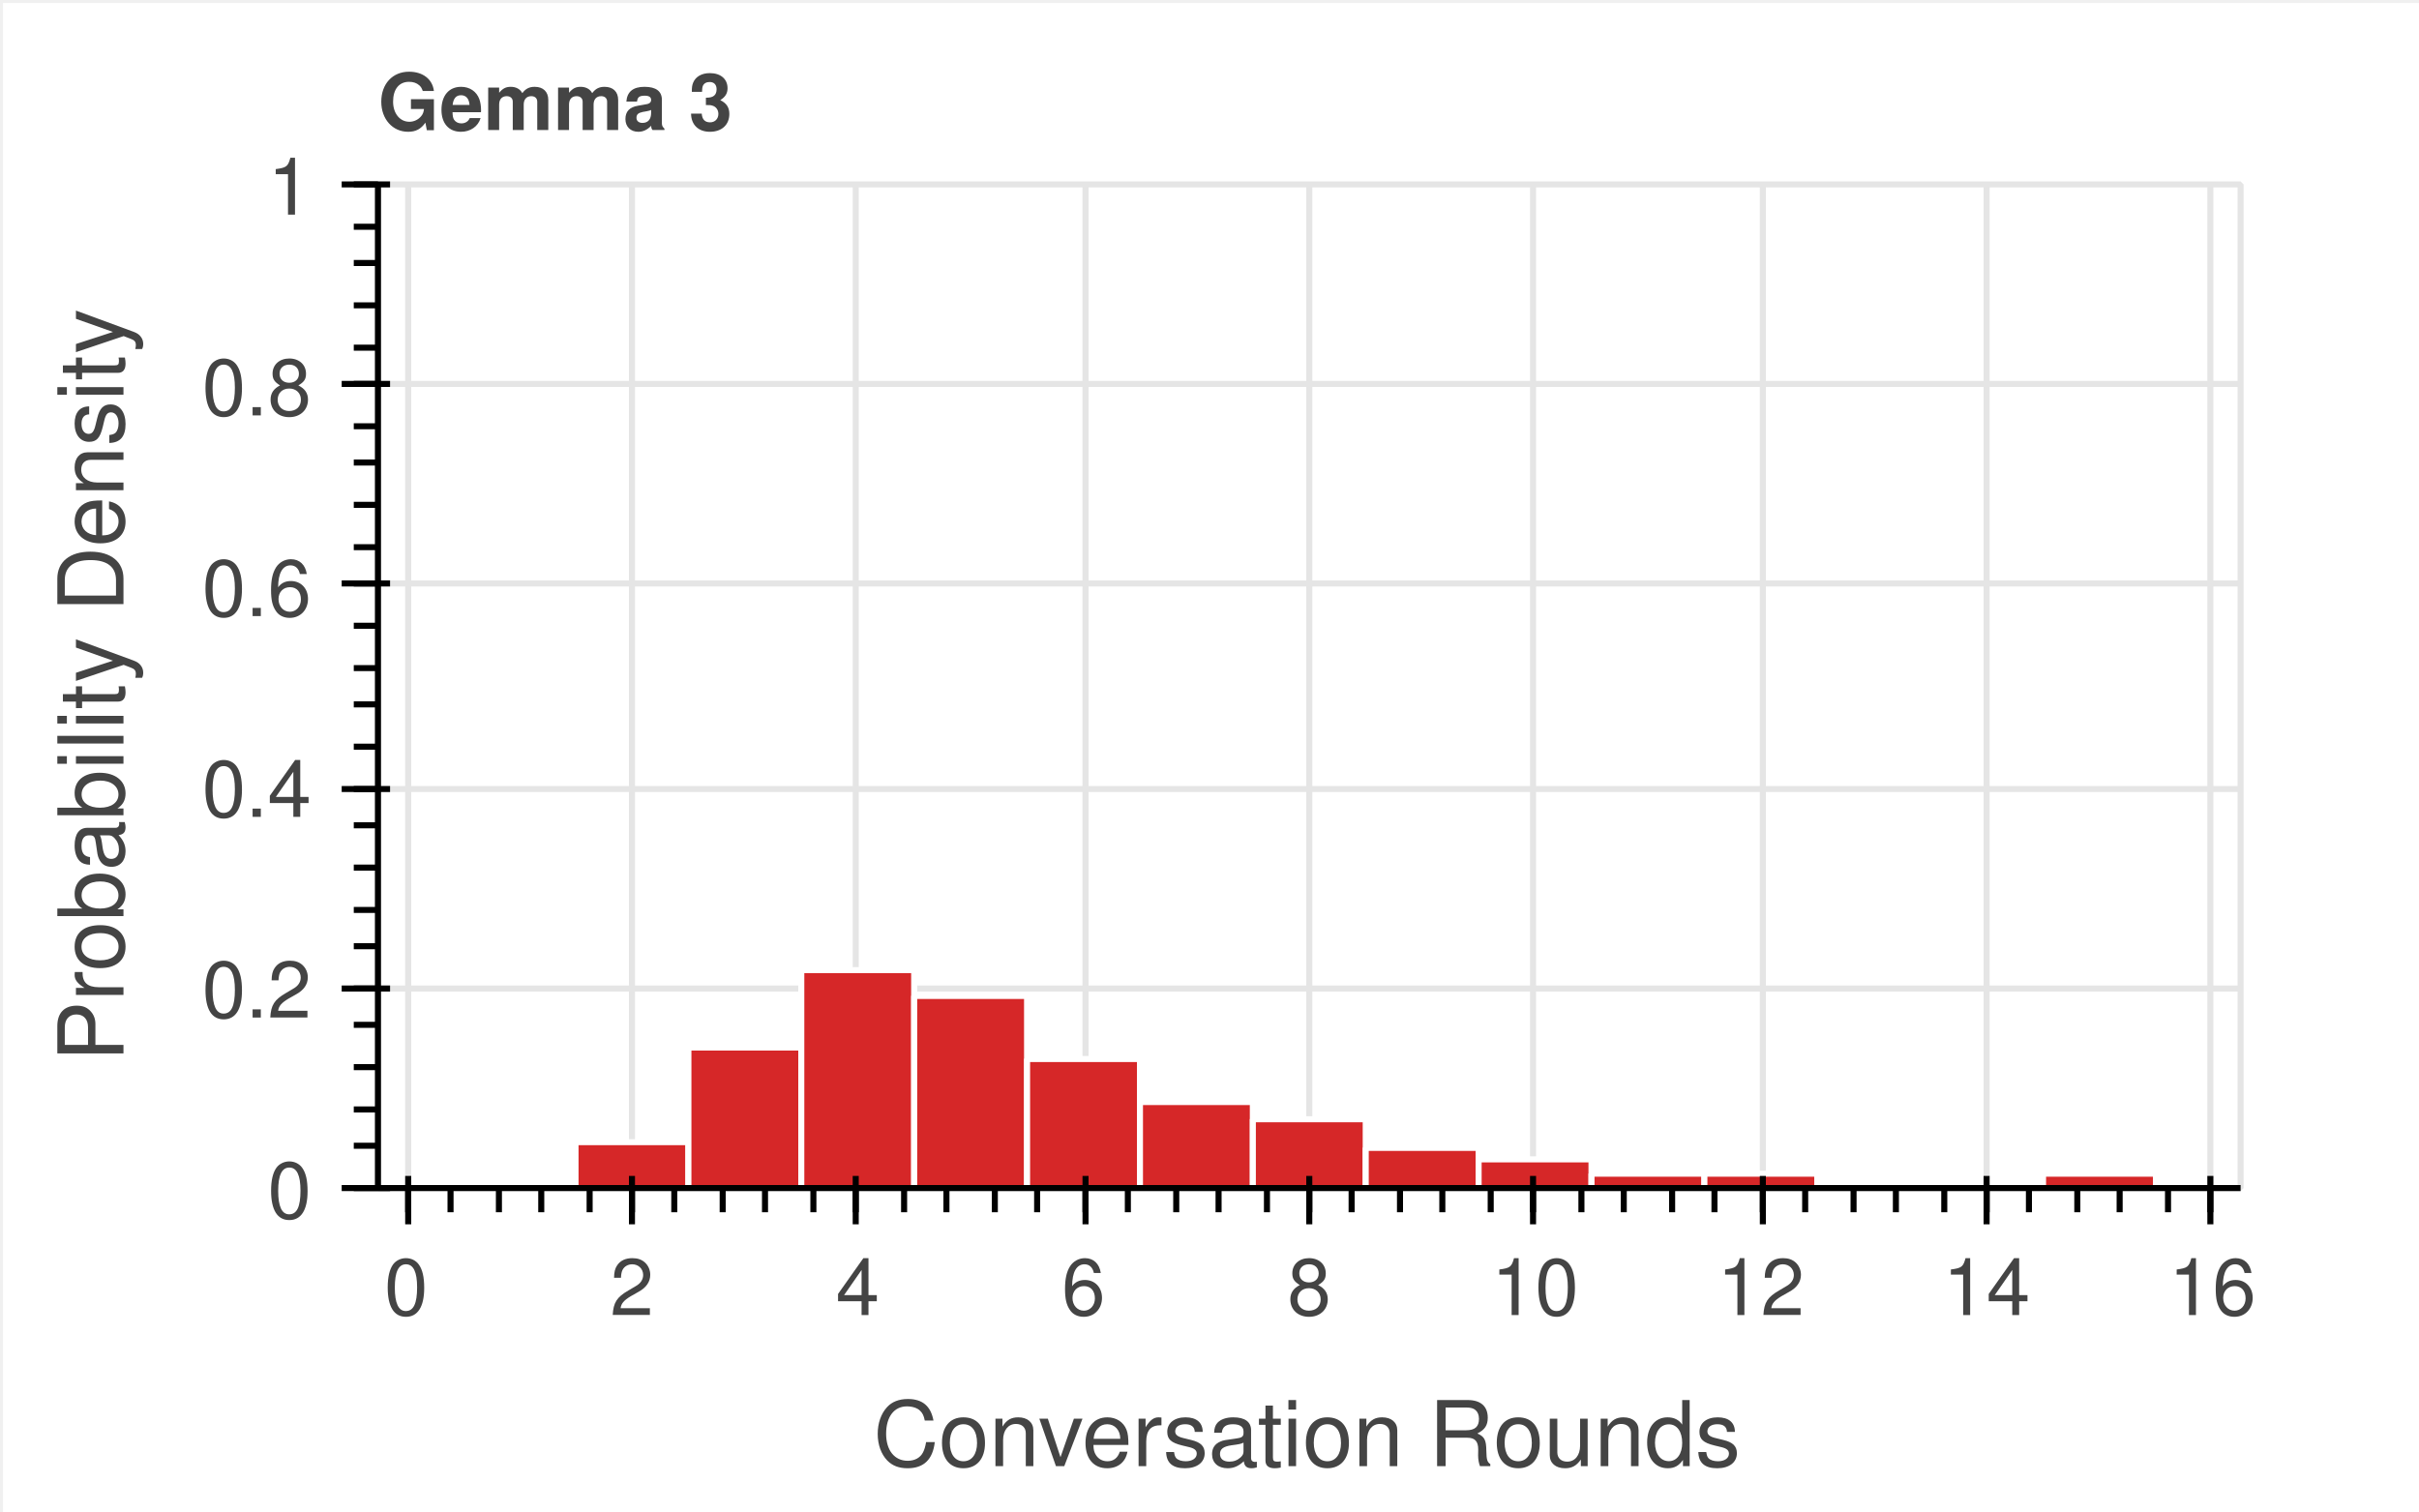
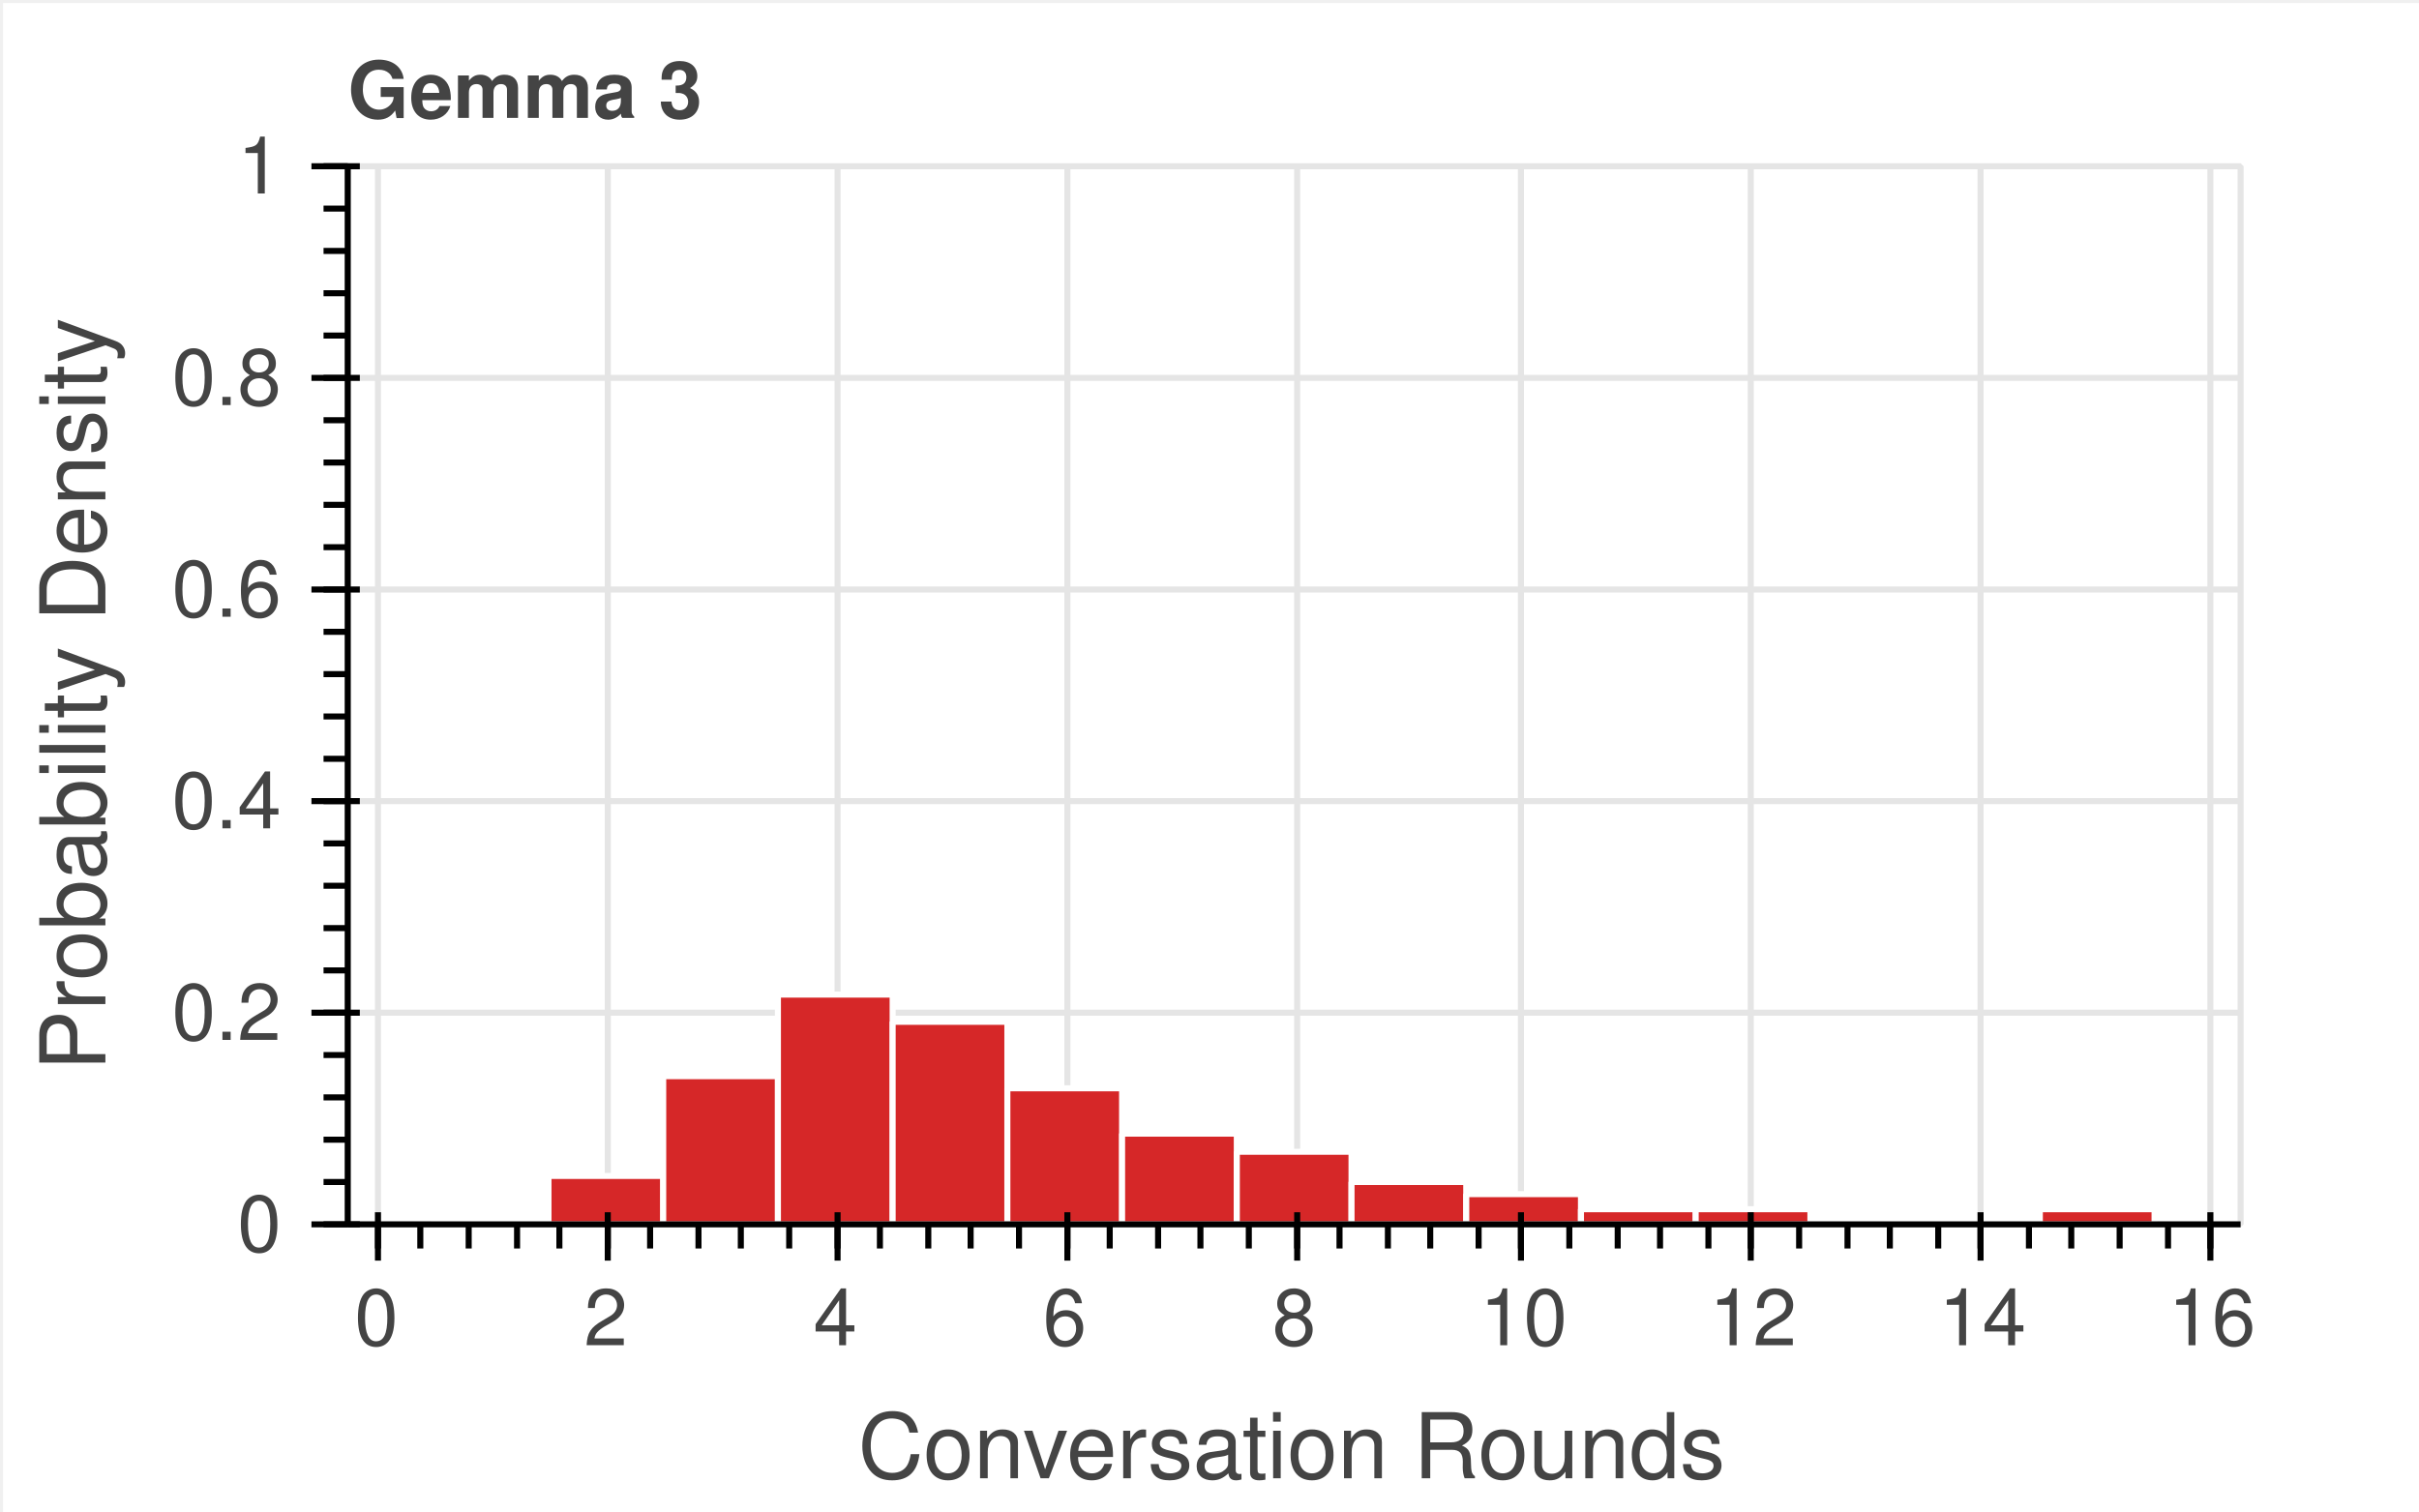
<svg xmlns="http://www.w3.org/2000/svg" version="1.1" width="400" height="250">
  <defs>
-     <clipPath id="yTddmufJFLgz">
-       <path fill="none" stroke="none" d="M 0.5 0.5 L 400.5 0.5 L 400.5 250.5 L 0.5 250.5 L 0.5 0.5 Z M 62.5 30.5 L 370.5 30.5 L 370.5 196.5 L 62.5 196.5 L 62.5 30.5 Z" clip-rule="evenodd" />
+     <clipPath id="QRcBhZyRKegD">
+       <path fill="none" stroke="none" d="M 0.5 0.5 L 400.5 0.5 L 400.5 250.5 L 0.5 250.5 L 0.5 0.5 Z M 57.5 27.5 L 370.5 27.5 L 370.5 202.5 L 57.5 202.5 L 57.5 27.5 Z" clip-rule="evenodd" />
    </clipPath>
-     <clipPath id="eOAiObIDEtgr">
-       <path fill="none" stroke="none" d="M 62.5 30.5 L 370.5 30.5 L 370.5 196.5 L 62.5 196.5 L 62.5 30.5 Z" />
+     <clipPath id="uQngQgyVazPy">
+       <path fill="none" stroke="none" d="M 57.5 27.5 L 370.5 27.5 L 370.5 202.5 L 57.5 202.5 L 57.5 27.5 Z" />
    </clipPath>
-     <clipPath id="icABDSDwZVEA">
-       <path fill="none" stroke="none" d="M 62.5 30.5 L 370.5 30.5 L 370.5 196.5 L 62.5 196.5 L 62.5 30.5 Z" />
+     <clipPath id="bNDeBPpTSzvT">
+       <path fill="none" stroke="none" d="M 57.5 27.5 L 370.5 27.5 L 370.5 202.5 L 57.5 202.5 L 57.5 27.5 Z" />
    </clipPath>
-     <clipPath id="DNkUIizlMMba">
-       <path fill="none" stroke="none" d="M 62.5 30.5 L 370.5 30.5 L 370.5 196.5 L 62.5 196.5 L 62.5 30.5 Z" />
+     <clipPath id="KnnCvOhTHoFV">
+       <path fill="none" stroke="none" d="M 57.5 27.5 L 370.5 27.5 L 370.5 202.5 L 57.5 202.5 L 57.5 27.5 Z" />
    </clipPath>
-     <clipPath id="ClQnoAJgMDFX">
-       <path fill="none" stroke="none" d="M 62.5 30.5 L 370.5 30.5 L 370.5 196.5 L 62.5 196.5 L 62.5 30.5 Z" />
+     <clipPath id="ZgovOIKuZHFm">
+       <path fill="none" stroke="none" d="M 57.5 27.5 L 370.5 27.5 L 370.5 202.5 L 57.5 202.5 L 57.5 27.5 Z" />
    </clipPath>
  </defs>
-   <path fill="#ffffff" stroke="none" paint-order="stroke" d="M 0.5 0.5 L 400.5 0.5 L 400.5 250.5 L 0.5 250.5 L 0.5 0.5 Z" clip-path="url(#yTddmufJFLgz)" />
-   <path fill="#ffffff" stroke="none" paint-order="stroke" d="M 62.5 30.5 L 370.5 30.5 L 370.5 196.5 L 62.5 196.5 L 62.5 30.5 Z" />
-   <path fill="none" stroke="#e5e5e5" paint-order="fill" d="M 62.5 30.5 L 370.5 30.5 L 370.5 196.5 L 62.5 196.5 L 62.5 30.5 Z" stroke-linejoin="bevel" stroke-miterlimit="10" />
-   <path fill="none" stroke="#e5e5e5" paint-order="fill" d="M 67.5 196.5 L 67.5 30.5 M 104.5 196.5 L 104.5 30.5 M 141.5 196.5 L 141.5 30.5 M 179.5 196.5 L 179.5 30.5 M 216.5 196.5 L 216.5 30.5 M 253.5 196.5 L 253.5 30.5 M 291.5 196.5 L 291.5 30.5 M 328.5 196.5 L 328.5 30.5 M 365.5 196.5 L 365.5 30.5" stroke-linejoin="bevel" stroke-miterlimit="10" clip-path="url(#eOAiObIDEtgr)" />
-   <path fill="none" stroke="#e5e5e5" paint-order="fill" d="M 62.5 163.5 L 370.5 163.5 M 62.5 130.5 L 370.5 130.5 M 62.5 96.5 L 370.5 96.5 M 62.5 63.5 L 370.5 63.5" stroke-linejoin="bevel" stroke-miterlimit="10" clip-path="url(#icABDSDwZVEA)" />
-   <path fill="rgb(214,39,40)" stroke="rgb(255,255,255)" paint-order="fill" d="M 76.5 196.026 L 95.167 196.026 L 95.167 196.5 L 76.5 196.5 L 76.5 196.026 Z" fill-opacity="1" clip-path="url(#DNkUIizlMMba)" stroke-opacity="1" stroke-linejoin="bevel" stroke-miterlimit="10" />
-   <path fill="rgb(214,39,40)" stroke="rgb(255,255,255)" paint-order="fill" d="M 95.167 188.911 L 113.833 188.911 L 113.833 196.5 L 95.167 196.5 L 95.167 188.911 Z" fill-opacity="1" clip-path="url(#DNkUIizlMMba)" stroke-opacity="1" stroke-linejoin="bevel" stroke-miterlimit="10" />
-   <path fill="rgb(214,39,40)" stroke="rgb(255,255,255)" paint-order="fill" d="M 113.833 173.26 L 132.5 173.26 L 132.5 196.5 L 113.833 196.5 L 113.833 173.26 Z" fill-opacity="1" clip-path="url(#DNkUIizlMMba)" stroke-opacity="1" stroke-linejoin="bevel" stroke-miterlimit="10" />
-   <path fill="rgb(214,39,40)" stroke="rgb(255,255,255)" paint-order="fill" d="M 132.5 160.454 L 151.167 160.454 L 151.167 196.5 L 132.5 196.5 L 132.5 160.454 Z" fill-opacity="1" clip-path="url(#DNkUIizlMMba)" stroke-opacity="1" stroke-linejoin="bevel" stroke-miterlimit="10" />
-   <path fill="rgb(214,39,40)" stroke="rgb(255,255,255)" paint-order="fill" d="M 151.167 164.723 L 169.833 164.723 L 169.833 196.5 L 151.167 196.5 L 151.167 164.723 Z" fill-opacity="1" clip-path="url(#DNkUIizlMMba)" stroke-opacity="1" stroke-linejoin="bevel" stroke-miterlimit="10" />
-   <path fill="rgb(214,39,40)" stroke="rgb(255,255,255)" paint-order="fill" d="M 169.833 175.157 L 188.5 175.157 L 188.5 196.5 L 169.833 196.5 L 169.833 175.157 Z" fill-opacity="1" clip-path="url(#DNkUIizlMMba)" stroke-opacity="1" stroke-linejoin="bevel" stroke-miterlimit="10" />
-   <path fill="rgb(214,39,40)" stroke="rgb(255,255,255)" paint-order="fill" d="M 188.5 182.271 L 207.167 182.271 L 207.167 196.5 L 188.5 196.5 L 188.5 182.271 Z" fill-opacity="1" clip-path="url(#DNkUIizlMMba)" stroke-opacity="1" stroke-linejoin="bevel" stroke-miterlimit="10" />
-   <path fill="rgb(214,39,40)" stroke="rgb(255,255,255)" paint-order="fill" d="M 207.167 185.117 L 225.833 185.117 L 225.833 196.5 L 207.167 196.5 L 207.167 185.117 Z" fill-opacity="1" clip-path="url(#DNkUIizlMMba)" stroke-opacity="1" stroke-linejoin="bevel" stroke-miterlimit="10" />
-   <path fill="rgb(214,39,40)" stroke="rgb(255,255,255)" paint-order="fill" d="M 225.833 189.86 L 244.5 189.86 L 244.5 196.5 L 225.833 196.5 L 225.833 189.86 Z" fill-opacity="1" clip-path="url(#DNkUIizlMMba)" stroke-opacity="1" stroke-linejoin="bevel" stroke-miterlimit="10" />
-   <path fill="rgb(214,39,40)" stroke="rgb(255,255,255)" paint-order="fill" d="M 244.5 191.757 L 263.167 191.757 L 263.167 196.5 L 244.5 196.5 L 244.5 191.757 Z" fill-opacity="1" clip-path="url(#DNkUIizlMMba)" stroke-opacity="1" stroke-linejoin="bevel" stroke-miterlimit="10" />
-   <path fill="rgb(214,39,40)" stroke="rgb(255,255,255)" paint-order="fill" d="M 263.167 194.129 L 281.833 194.129 L 281.833 196.5 L 263.167 196.5 L 263.167 194.129 Z" fill-opacity="1" clip-path="url(#DNkUIizlMMba)" stroke-opacity="1" stroke-linejoin="bevel" stroke-miterlimit="10" />
-   <path fill="rgb(214,39,40)" stroke="rgb(255,255,255)" paint-order="fill" d="M 281.833 194.129 L 300.5 194.129 L 300.5 196.5 L 281.833 196.5 L 281.833 194.129 Z" fill-opacity="1" clip-path="url(#DNkUIizlMMba)" stroke-opacity="1" stroke-linejoin="bevel" stroke-miterlimit="10" />
-   <path fill="rgb(214,39,40)" stroke="rgb(255,255,255)" paint-order="fill" d="M 300.5 196.026 L 319.167 196.026 L 319.167 196.5 L 300.5 196.5 L 300.5 196.026 Z" fill-opacity="1" clip-path="url(#DNkUIizlMMba)" stroke-opacity="1" stroke-linejoin="bevel" stroke-miterlimit="10" />
-   <path fill="rgb(214,39,40)" stroke="rgb(255,255,255)" paint-order="fill" d="M 319.167 195.551 L 337.833 195.551 L 337.833 196.5 L 319.167 196.5 L 319.167 195.551 Z" fill-opacity="1" clip-path="url(#DNkUIizlMMba)" stroke-opacity="1" stroke-linejoin="bevel" stroke-miterlimit="10" />
-   <path fill="rgb(214,39,40)" stroke="rgb(255,255,255)" paint-order="fill" d="M 337.833 194.129 L 356.5 194.129 L 356.5 196.5 L 337.833 196.5 L 337.833 194.129 Z" fill-opacity="1" clip-path="url(#DNkUIizlMMba)" stroke-opacity="1" stroke-linejoin="bevel" stroke-miterlimit="10" />
-   <path fill="none" stroke="black" paint-order="fill" d="M 62.5 196.5 L 370.5 196.5" stroke-linejoin="bevel" stroke-miterlimit="10" />
-   <path fill="none" stroke="black" paint-order="fill" d="M 67.5 202.5 L 67.5 194.5 M 104.5 202.5 L 104.5 194.5 M 141.5 202.5 L 141.5 194.5 M 179.5 202.5 L 179.5 194.5 M 216.5 202.5 L 216.5 194.5 M 253.5 202.5 L 253.5 194.5 M 291.5 202.5 L 291.5 194.5 M 328.5 202.5 L 328.5 194.5 M 365.5 202.5 L 365.5 194.5" stroke-linejoin="bevel" stroke-miterlimit="10" />
-   <path fill="none" stroke="black" paint-order="fill" d="M 67.5 200.5 L 67.5 196.5 M 74.5 200.5 L 74.5 196.5 M 82.5 200.5 L 82.5 196.5 M 89.5 200.5 L 89.5 196.5 M 97.5 200.5 L 97.5 196.5 M 104.5 200.5 L 104.5 196.5 M 111.5 200.5 L 111.5 196.5 M 119.5 200.5 L 119.5 196.5 M 126.5 200.5 L 126.5 196.5 M 134.5 200.5 L 134.5 196.5 M 141.5 200.5 L 141.5 196.5 M 149.5 200.5 L 149.5 196.5 M 156.5 200.5 L 156.5 196.5 M 164.5 200.5 L 164.5 196.5 M 171.5 200.5 L 171.5 196.5 M 179.5 200.5 L 179.5 196.5 M 186.5 200.5 L 186.5 196.5 M 194.5 200.5 L 194.5 196.5 M 201.5 200.5 L 201.5 196.5 M 209.5 200.5 L 209.5 196.5 M 216.5 200.5 L 216.5 196.5 M 223.5 200.5 L 223.5 196.5 M 231.5 200.5 L 231.5 196.5 M 238.5 200.5 L 238.5 196.5 M 246.5 200.5 L 246.5 196.5 M 253.5 200.5 L 253.5 196.5 M 261.5 200.5 L 261.5 196.5 M 268.5 200.5 L 268.5 196.5 M 276.5 200.5 L 276.5 196.5 M 283.5 200.5 L 283.5 196.5 M 291.5 200.5 L 291.5 196.5 M 298.5 200.5 L 298.5 196.5 M 306.5 200.5 L 306.5 196.5 M 313.5 200.5 L 313.5 196.5 M 321.5 200.5 L 321.5 196.5 M 328.5 200.5 L 328.5 196.5 M 335.5 200.5 L 335.5 196.5 M 343.5 200.5 L 343.5 196.5 M 350.5 200.5 L 350.5 196.5 M 358.5 200.5 L 358.5 196.5 M 365.5 200.5 L 365.5 196.5" stroke-linejoin="bevel" stroke-miterlimit="10" />
-   <text fill="#444444" stroke="none" font-family="helvetica" font-size="13px" font-style="normal" font-weight="normal" text-decoration="normal" x="63.05" y="217" text-anchor="start" dominant-baseline="alphabetic" transform="matrix(1, 0, 0, 1, 0.5, 0.5)">0</text>
-   <text fill="none" stroke="rgb(0,0,0)" font-family="helvetica" font-size="13px" font-style="normal" font-weight="normal" text-decoration="normal" x="63.05" y="217" text-anchor="start" dominant-baseline="alphabetic" transform="matrix(1, 0, 0, 1, 0.5, 0.5)" stroke-opacity="0" stroke-linejoin="bevel" stroke-miterlimit="10">0</text>
-   <text fill="#444444" stroke="none" font-family="helvetica" font-size="13px" font-style="normal" font-weight="normal" text-decoration="normal" x="100.383" y="217" text-anchor="start" dominant-baseline="alphabetic" transform="matrix(1, 0, 0, 1, 0.5, 0.5)">2</text>
-   <text fill="none" stroke="rgb(0,0,0)" font-family="helvetica" font-size="13px" font-style="normal" font-weight="normal" text-decoration="normal" x="100.383" y="217" text-anchor="start" dominant-baseline="alphabetic" transform="matrix(1, 0, 0, 1, 0.5, 0.5)" stroke-opacity="0" stroke-linejoin="bevel" stroke-miterlimit="10">2</text>
-   <text fill="#444444" stroke="none" font-family="helvetica" font-size="13px" font-style="normal" font-weight="normal" text-decoration="normal" x="137.717" y="217" text-anchor="start" dominant-baseline="alphabetic" transform="matrix(1, 0, 0, 1, 0.5, 0.5)">4</text>
-   <text fill="none" stroke="rgb(0,0,0)" font-family="helvetica" font-size="13px" font-style="normal" font-weight="normal" text-decoration="normal" x="137.717" y="217" text-anchor="start" dominant-baseline="alphabetic" transform="matrix(1, 0, 0, 1, 0.5, 0.5)" stroke-opacity="0" stroke-linejoin="bevel" stroke-miterlimit="10">4</text>
-   <text fill="#444444" stroke="none" font-family="helvetica" font-size="13px" font-style="normal" font-weight="normal" text-decoration="normal" x="175.05" y="217" text-anchor="start" dominant-baseline="alphabetic" transform="matrix(1, 0, 0, 1, 0.5, 0.5)">6</text>
-   <text fill="none" stroke="rgb(0,0,0)" font-family="helvetica" font-size="13px" font-style="normal" font-weight="normal" text-decoration="normal" x="175.05" y="217" text-anchor="start" dominant-baseline="alphabetic" transform="matrix(1, 0, 0, 1, 0.5, 0.5)" stroke-opacity="0" stroke-linejoin="bevel" stroke-miterlimit="10">6</text>
-   <text fill="#444444" stroke="none" font-family="helvetica" font-size="13px" font-style="normal" font-weight="normal" text-decoration="normal" x="212.383" y="217" text-anchor="start" dominant-baseline="alphabetic" transform="matrix(1, 0, 0, 1, 0.5, 0.5)">8</text>
-   <text fill="none" stroke="rgb(0,0,0)" font-family="helvetica" font-size="13px" font-style="normal" font-weight="normal" text-decoration="normal" x="212.383" y="217" text-anchor="start" dominant-baseline="alphabetic" transform="matrix(1, 0, 0, 1, 0.5, 0.5)" stroke-opacity="0" stroke-linejoin="bevel" stroke-miterlimit="10">8</text>
-   <text fill="#444444" stroke="none" font-family="helvetica" font-size="13px" font-style="normal" font-weight="normal" text-decoration="normal" x="246.1" y="217" text-anchor="start" dominant-baseline="alphabetic" transform="matrix(1, 0, 0, 1, 0.5, 0.5)">10</text>
-   <text fill="none" stroke="rgb(0,0,0)" font-family="helvetica" font-size="13px" font-style="normal" font-weight="normal" text-decoration="normal" x="246.1" y="217" text-anchor="start" dominant-baseline="alphabetic" transform="matrix(1, 0, 0, 1, 0.5, 0.5)" stroke-opacity="0" stroke-linejoin="bevel" stroke-miterlimit="10">10</text>
-   <text fill="#444444" stroke="none" font-family="helvetica" font-size="13px" font-style="normal" font-weight="normal" text-decoration="normal" x="283.433" y="217" text-anchor="start" dominant-baseline="alphabetic" transform="matrix(1, 0, 0, 1, 0.5, 0.5)">12</text>
-   <text fill="none" stroke="rgb(0,0,0)" font-family="helvetica" font-size="13px" font-style="normal" font-weight="normal" text-decoration="normal" x="283.433" y="217" text-anchor="start" dominant-baseline="alphabetic" transform="matrix(1, 0, 0, 1, 0.5, 0.5)" stroke-opacity="0" stroke-linejoin="bevel" stroke-miterlimit="10">12</text>
-   <text fill="#444444" stroke="none" font-family="helvetica" font-size="13px" font-style="normal" font-weight="normal" text-decoration="normal" x="320.767" y="217" text-anchor="start" dominant-baseline="alphabetic" transform="matrix(1, 0, 0, 1, 0.5, 0.5)">14</text>
-   <text fill="none" stroke="rgb(0,0,0)" font-family="helvetica" font-size="13px" font-style="normal" font-weight="normal" text-decoration="normal" x="320.767" y="217" text-anchor="start" dominant-baseline="alphabetic" transform="matrix(1, 0, 0, 1, 0.5, 0.5)" stroke-opacity="0" stroke-linejoin="bevel" stroke-miterlimit="10">14</text>
-   <text fill="#444444" stroke="none" font-family="helvetica" font-size="13px" font-style="normal" font-weight="normal" text-decoration="normal" x="358.1" y="217" text-anchor="start" dominant-baseline="alphabetic" transform="matrix(1, 0, 0, 1, 0.5, 0.5)">16</text>
-   <text fill="none" stroke="rgb(0,0,0)" font-family="helvetica" font-size="13px" font-style="normal" font-weight="normal" text-decoration="normal" x="358.1" y="217" text-anchor="start" dominant-baseline="alphabetic" transform="matrix(1, 0, 0, 1, 0.5, 0.5)" stroke-opacity="0" stroke-linejoin="bevel" stroke-miterlimit="10">16</text>
-   <text fill="#444444" stroke="none" font-family="helvetica" font-size="15px" font-style="normal" font-weight="normal" text-decoration="normal" x="143.917" y="242" text-anchor="start" dominant-baseline="alphabetic" transform="matrix(1, 0, 0, 1, 0.5, 0.5)">Conversation Rounds</text>
-   <text fill="none" stroke="rgb(0,0,0)" font-family="helvetica" font-size="15px" font-style="normal" font-weight="normal" text-decoration="normal" x="143.917" y="242" text-anchor="start" dominant-baseline="alphabetic" transform="matrix(1, 0, 0, 1, 0.5, 0.5)" stroke-opacity="0" stroke-linejoin="bevel" stroke-miterlimit="10">Conversation Rounds</text>
-   <path fill="none" stroke="black" paint-order="fill" d="M 62.5 196.5 L 62.5 30.5" stroke-linejoin="bevel" stroke-miterlimit="10" />
-   <path fill="none" stroke="black" paint-order="fill" d="M 56.5 196.5 L 64.5 196.5 M 56.5 163.5 L 64.5 163.5 M 56.5 130.5 L 64.5 130.5 M 56.5 96.5 L 64.5 96.5 M 56.5 63.5 L 64.5 63.5 M 56.5 30.5 L 64.5 30.5" stroke-linejoin="bevel" stroke-miterlimit="10" />
-   <path fill="none" stroke="black" paint-order="fill" d="M 58.5 196.5 L 62.5 196.5 M 58.5 189.5 L 62.5 189.5 M 58.5 183.5 L 62.5 183.5 M 58.5 176.5 L 62.5 176.5 M 58.5 169.5 L 62.5 169.5 M 58.5 163.5 L 62.5 163.5 M 58.5 156.5 L 62.5 156.5 M 58.5 150.5 L 62.5 150.5 M 58.5 143.5 L 62.5 143.5 M 58.5 136.5 L 62.5 136.5 M 58.5 130.5 L 62.5 130.5 M 58.5 123.5 L 62.5 123.5 M 58.5 116.5 L 62.5 116.5 M 58.5 110.5 L 62.5 110.5 M 58.5 103.5 L 62.5 103.5 M 58.5 96.5 L 62.5 96.5 M 58.5 90.5 L 62.5 90.5 M 58.5 83.5 L 62.5 83.5 M 58.5 76.5 L 62.5 76.5 M 58.5 70.5 L 62.5 70.5 M 58.5 63.5 L 62.5 63.5 M 58.5 57.5 L 62.5 57.5 M 58.5 50.5 L 62.5 50.5 M 58.5 43.5 L 62.5 43.5 M 58.5 37.5 L 62.5 37.5 M 58.5 30.5 L 62.5 30.5" stroke-linejoin="bevel" stroke-miterlimit="10" />
-   <text fill="#444444" stroke="none" font-family="helvetica" font-size="13px" font-style="normal" font-weight="normal" text-decoration="normal" x="43.767" y="201" text-anchor="start" dominant-baseline="alphabetic" transform="matrix(1, 0, 0, 1, 0.5, 0.5)">0</text>
-   <text fill="none" stroke="rgb(0,0,0)" font-family="helvetica" font-size="13px" font-style="normal" font-weight="normal" text-decoration="normal" x="43.767" y="201" text-anchor="start" dominant-baseline="alphabetic" transform="matrix(1, 0, 0, 1, 0.5, 0.5)" stroke-opacity="0" stroke-linejoin="bevel" stroke-miterlimit="10">0</text>
-   <text fill="#444444" stroke="none" font-family="helvetica" font-size="13px" font-style="normal" font-weight="normal" text-decoration="normal" x="32.917" y="167.8" text-anchor="start" dominant-baseline="alphabetic" transform="matrix(1, 0, 0, 1, 0.5, 0.5)">0.2</text>
-   <text fill="none" stroke="rgb(0,0,0)" font-family="helvetica" font-size="13px" font-style="normal" font-weight="normal" text-decoration="normal" x="32.917" y="167.8" text-anchor="start" dominant-baseline="alphabetic" transform="matrix(1, 0, 0, 1, 0.5, 0.5)" stroke-opacity="0" stroke-linejoin="bevel" stroke-miterlimit="10">0.2</text>
-   <text fill="#444444" stroke="none" font-family="helvetica" font-size="13px" font-style="normal" font-weight="normal" text-decoration="normal" x="32.917" y="134.6" text-anchor="start" dominant-baseline="alphabetic" transform="matrix(1, 0, 0, 1, 0.5, 0.5)">0.4</text>
-   <text fill="none" stroke="rgb(0,0,0)" font-family="helvetica" font-size="13px" font-style="normal" font-weight="normal" text-decoration="normal" x="32.917" y="134.6" text-anchor="start" dominant-baseline="alphabetic" transform="matrix(1, 0, 0, 1, 0.5, 0.5)" stroke-opacity="0" stroke-linejoin="bevel" stroke-miterlimit="10">0.4</text>
-   <text fill="#444444" stroke="none" font-family="helvetica" font-size="13px" font-style="normal" font-weight="normal" text-decoration="normal" x="32.917" y="101.4" text-anchor="start" dominant-baseline="alphabetic" transform="matrix(1, 0, 0, 1, 0.5, 0.5)">0.6</text>
-   <text fill="none" stroke="rgb(0,0,0)" font-family="helvetica" font-size="13px" font-style="normal" font-weight="normal" text-decoration="normal" x="32.917" y="101.4" text-anchor="start" dominant-baseline="alphabetic" transform="matrix(1, 0, 0, 1, 0.5, 0.5)" stroke-opacity="0" stroke-linejoin="bevel" stroke-miterlimit="10">0.6</text>
-   <text fill="#444444" stroke="none" font-family="helvetica" font-size="13px" font-style="normal" font-weight="normal" text-decoration="normal" x="32.917" y="68.2" text-anchor="start" dominant-baseline="alphabetic" transform="matrix(1, 0, 0, 1, 0.5, 0.5)">0.8</text>
-   <text fill="none" stroke="rgb(0,0,0)" font-family="helvetica" font-size="13px" font-style="normal" font-weight="normal" text-decoration="normal" x="32.917" y="68.2" text-anchor="start" dominant-baseline="alphabetic" transform="matrix(1, 0, 0, 1, 0.5, 0.5)" stroke-opacity="0" stroke-linejoin="bevel" stroke-miterlimit="10">0.8</text>
-   <text fill="#444444" stroke="none" font-family="helvetica" font-size="13px" font-style="normal" font-weight="normal" text-decoration="normal" x="43.767" y="35" text-anchor="start" dominant-baseline="alphabetic" transform="matrix(1, 0, 0, 1, 0.5, 0.5)">1</text>
-   <text fill="none" stroke="rgb(0,0,0)" font-family="helvetica" font-size="13px" font-style="normal" font-weight="normal" text-decoration="normal" x="43.767" y="35" text-anchor="start" dominant-baseline="alphabetic" transform="matrix(1, 0, 0, 1, 0.5, 0.5)" stroke-opacity="0" stroke-linejoin="bevel" stroke-miterlimit="10">1</text>
-   <text fill="#444444" stroke="none" font-family="helvetica" font-size="15px" font-style="normal" font-weight="normal" text-decoration="normal" x="-37.167" y="108" text-anchor="start" dominant-baseline="alphabetic" transform="matrix(6.123233995736766e-17, -1, 1, 6.123233995736766e-17, -87.58333, 138.4167)">Probability Density</text>
-   <text fill="none" stroke="rgb(0,0,0)" font-family="helvetica" font-size="15px" font-style="normal" font-weight="normal" text-decoration="normal" x="-37.167" y="108" text-anchor="start" dominant-baseline="alphabetic" transform="matrix(6.123233995736766e-17, -1, 1, 6.123233995736766e-17, -87.58333, 138.4167)" stroke-opacity="0" stroke-linejoin="bevel" stroke-miterlimit="10">Probability Density</text>
-   <text fill="#444444" stroke="none" font-family="helvetica" font-size="13px" font-style="normal" font-weight="bold" text-decoration="normal" x="0" y="14" text-anchor="start" dominant-baseline="alphabetic" transform="matrix(1, 0, 0, 1, 62.5, 7.5)">Gemma 3</text>
-   <text fill="none" stroke="rgb(0,0,0)" font-family="helvetica" font-size="13px" font-style="normal" font-weight="bold" text-decoration="normal" x="0" y="14" text-anchor="start" dominant-baseline="alphabetic" transform="matrix(1, 0, 0, 1, 62.5, 7.5)" stroke-opacity="0" stroke-miterlimit="10" stroke-dasharray="">Gemma 3</text>
+   <path fill="#ffffff" stroke="none" paint-order="stroke" d="M 0.5 0.5 L 400.5 0.5 L 400.5 250.5 L 0.5 250.5 L 0.5 0.5 Z" clip-path="url(#QRcBhZyRKegD)" />
+   <path fill="#ffffff" stroke="none" paint-order="stroke" d="M 57.5 27.5 L 370.5 27.5 L 370.5 202.5 L 57.5 202.5 L 57.5 27.5 Z" />
+   <path fill="none" stroke="#e5e5e5" paint-order="fill" d="M 57.5 27.5 L 370.5 27.5 L 370.5 202.5 L 57.5 202.5 L 57.5 27.5 Z" stroke-linejoin="bevel" stroke-miterlimit="10" />
+   <path fill="none" stroke="#e5e5e5" paint-order="fill" d="M 62.5 202.5 L 62.5 27.5 M 100.5 202.5 L 100.5 27.5 M 138.5 202.5 L 138.5 27.5 M 176.5 202.5 L 176.5 27.5 M 214.5 202.5 L 214.5 27.5 M 251.5 202.5 L 251.5 27.5 M 289.5 202.5 L 289.5 27.5 M 327.5 202.5 L 327.5 27.5 M 365.5 202.5 L 365.5 27.5" stroke-linejoin="bevel" stroke-miterlimit="10" clip-path="url(#uQngQgyVazPy)" />
+   <path fill="none" stroke="#e5e5e5" paint-order="fill" d="M 57.5 167.5 L 370.5 167.5 M 57.5 132.5 L 370.5 132.5 M 57.5 97.5 L 370.5 97.5 M 57.5 62.5 L 370.5 62.5" stroke-linejoin="bevel" stroke-miterlimit="10" clip-path="url(#bNDeBPpTSzvT)" />
+   <path fill="rgb(214,39,40)" stroke="rgb(255,255,255)" paint-order="fill" d="M 71.727 202 L 90.697 202 L 90.697 202.5 L 71.727 202.5 L 71.727 202 Z" fill-opacity="1" clip-path="url(#KnnCvOhTHoFV)" stroke-opacity="1" stroke-linejoin="bevel" stroke-miterlimit="10" />
+   <path fill="rgb(214,39,40)" stroke="rgb(255,255,255)" paint-order="fill" d="M 90.697 194.5 L 109.667 194.5 L 109.667 202.5 L 90.697 202.5 L 90.697 194.5 Z" fill-opacity="1" clip-path="url(#KnnCvOhTHoFV)" stroke-opacity="1" stroke-linejoin="bevel" stroke-miterlimit="10" />
+   <path fill="rgb(214,39,40)" stroke="rgb(255,255,255)" paint-order="fill" d="M 109.667 178 L 128.636 178 L 128.636 202.5 L 109.667 202.5 L 109.667 178 Z" fill-opacity="1" clip-path="url(#KnnCvOhTHoFV)" stroke-opacity="1" stroke-linejoin="bevel" stroke-miterlimit="10" />
+   <path fill="rgb(214,39,40)" stroke="rgb(255,255,255)" paint-order="fill" d="M 128.636 164.5 L 147.606 164.5 L 147.606 202.5 L 128.636 202.5 L 128.636 164.5 Z" fill-opacity="1" clip-path="url(#KnnCvOhTHoFV)" stroke-opacity="1" stroke-linejoin="bevel" stroke-miterlimit="10" />
+   <path fill="rgb(214,39,40)" stroke="rgb(255,255,255)" paint-order="fill" d="M 147.606 169 L 166.576 169 L 166.576 202.5 L 147.606 202.5 L 147.606 169 Z" fill-opacity="1" clip-path="url(#KnnCvOhTHoFV)" stroke-opacity="1" stroke-linejoin="bevel" stroke-miterlimit="10" />
+   <path fill="rgb(214,39,40)" stroke="rgb(255,255,255)" paint-order="fill" d="M 166.576 180 L 185.545 180 L 185.545 202.5 L 166.576 202.5 L 166.576 180 Z" fill-opacity="1" clip-path="url(#KnnCvOhTHoFV)" stroke-opacity="1" stroke-linejoin="bevel" stroke-miterlimit="10" />
+   <path fill="rgb(214,39,40)" stroke="rgb(255,255,255)" paint-order="fill" d="M 185.545 187.5 L 204.515 187.5 L 204.515 202.5 L 185.545 202.5 L 185.545 187.5 Z" fill-opacity="1" clip-path="url(#KnnCvOhTHoFV)" stroke-opacity="1" stroke-linejoin="bevel" stroke-miterlimit="10" />
+   <path fill="rgb(214,39,40)" stroke="rgb(255,255,255)" paint-order="fill" d="M 204.515 190.5 L 223.485 190.5 L 223.485 202.5 L 204.515 202.5 L 204.515 190.5 Z" fill-opacity="1" clip-path="url(#KnnCvOhTHoFV)" stroke-opacity="1" stroke-linejoin="bevel" stroke-miterlimit="10" />
+   <path fill="rgb(214,39,40)" stroke="rgb(255,255,255)" paint-order="fill" d="M 223.485 195.5 L 242.455 195.5 L 242.455 202.5 L 223.485 202.5 L 223.485 195.5 Z" fill-opacity="1" clip-path="url(#KnnCvOhTHoFV)" stroke-opacity="1" stroke-linejoin="bevel" stroke-miterlimit="10" />
+   <path fill="rgb(214,39,40)" stroke="rgb(255,255,255)" paint-order="fill" d="M 242.455 197.5 L 261.424 197.5 L 261.424 202.5 L 242.455 202.5 L 242.455 197.5 Z" fill-opacity="1" clip-path="url(#KnnCvOhTHoFV)" stroke-opacity="1" stroke-linejoin="bevel" stroke-miterlimit="10" />
+   <path fill="rgb(214,39,40)" stroke="rgb(255,255,255)" paint-order="fill" d="M 261.424 200 L 280.394 200 L 280.394 202.5 L 261.424 202.5 L 261.424 200 Z" fill-opacity="1" clip-path="url(#KnnCvOhTHoFV)" stroke-opacity="1" stroke-linejoin="bevel" stroke-miterlimit="10" />
+   <path fill="rgb(214,39,40)" stroke="rgb(255,255,255)" paint-order="fill" d="M 280.394 200 L 299.364 200 L 299.364 202.5 L 280.394 202.5 L 280.394 200 Z" fill-opacity="1" clip-path="url(#KnnCvOhTHoFV)" stroke-opacity="1" stroke-linejoin="bevel" stroke-miterlimit="10" />
+   <path fill="rgb(214,39,40)" stroke="rgb(255,255,255)" paint-order="fill" d="M 299.364 202 L 318.333 202 L 318.333 202.5 L 299.364 202.5 L 299.364 202 Z" fill-opacity="1" clip-path="url(#KnnCvOhTHoFV)" stroke-opacity="1" stroke-linejoin="bevel" stroke-miterlimit="10" />
+   <path fill="rgb(214,39,40)" stroke="rgb(255,255,255)" paint-order="fill" d="M 318.333 201.5 L 337.303 201.5 L 337.303 202.5 L 318.333 202.5 L 318.333 201.5 Z" fill-opacity="1" clip-path="url(#KnnCvOhTHoFV)" stroke-opacity="1" stroke-linejoin="bevel" stroke-miterlimit="10" />
+   <path fill="rgb(214,39,40)" stroke="rgb(255,255,255)" paint-order="fill" d="M 337.303 200 L 356.273 200 L 356.273 202.5 L 337.303 202.5 L 337.303 200 Z" fill-opacity="1" clip-path="url(#KnnCvOhTHoFV)" stroke-opacity="1" stroke-linejoin="bevel" stroke-miterlimit="10" />
+   <path fill="none" stroke="black" paint-order="fill" d="M 57.5 202.5 L 370.5 202.5" stroke-linejoin="bevel" stroke-miterlimit="10" />
+   <path fill="none" stroke="black" paint-order="fill" d="M 62.5 208.5 L 62.5 200.5 M 100.5 208.5 L 100.5 200.5 M 138.5 208.5 L 138.5 200.5 M 176.5 208.5 L 176.5 200.5 M 214.5 208.5 L 214.5 200.5 M 251.5 208.5 L 251.5 200.5 M 289.5 208.5 L 289.5 200.5 M 327.5 208.5 L 327.5 200.5 M 365.5 208.5 L 365.5 200.5" stroke-linejoin="bevel" stroke-miterlimit="10" />
+   <path fill="none" stroke="black" paint-order="fill" d="M 62.5 206.5 L 62.5 202.5 M 69.5 206.5 L 69.5 202.5 M 77.5 206.5 L 77.5 202.5 M 85.5 206.5 L 85.5 202.5 M 92.5 206.5 L 92.5 202.5 M 100.5 206.5 L 100.5 202.5 M 107.5 206.5 L 107.5 202.5 M 115.5 206.5 L 115.5 202.5 M 122.5 206.5 L 122.5 202.5 M 130.5 206.5 L 130.5 202.5 M 138.5 206.5 L 138.5 202.5 M 145.5 206.5 L 145.5 202.5 M 153.5 206.5 L 153.5 202.5 M 160.5 206.5 L 160.5 202.5 M 168.5 206.5 L 168.5 202.5 M 176.5 206.5 L 176.5 202.5 M 183.5 206.5 L 183.5 202.5 M 191.5 206.5 L 191.5 202.5 M 198.5 206.5 L 198.5 202.5 M 206.5 206.5 L 206.5 202.5 M 214.5 206.5 L 214.5 202.5 M 221.5 206.5 L 221.5 202.5 M 229.5 206.5 L 229.5 202.5 M 236.5 206.5 L 236.5 202.5 M 244.5 206.5 L 244.5 202.5 M 251.5 206.5 L 251.5 202.5 M 259.5 206.5 L 259.5 202.5 M 267.5 206.5 L 267.5 202.5 M 274.5 206.5 L 274.5 202.5 M 282.5 206.5 L 282.5 202.5 M 289.5 206.5 L 289.5 202.5 M 297.5 206.5 L 297.5 202.5 M 305.5 206.5 L 305.5 202.5 M 312.5 206.5 L 312.5 202.5 M 320.5 206.5 L 320.5 202.5 M 327.5 206.5 L 327.5 202.5 M 335.5 206.5 L 335.5 202.5 M 342.5 206.5 L 342.5 202.5 M 350.5 206.5 L 350.5 202.5 M 358.5 206.5 L 358.5 202.5 M 365.5 206.5 L 365.5 202.5" stroke-linejoin="bevel" stroke-miterlimit="10" />
+   <text fill="#444444" stroke="none" font-family="helvetica" font-size="13px" font-style="normal" font-weight="normal" text-decoration="normal" x="58.127" y="222" text-anchor="start" dominant-baseline="alphabetic" transform="matrix(1, 0, 0, 1, 0.5, 0.5)">0</text>
+   <text fill="none" stroke="rgb(0,0,0)" font-family="helvetica" font-size="13px" font-style="normal" font-weight="normal" text-decoration="normal" x="58.127" y="222" text-anchor="start" dominant-baseline="alphabetic" transform="matrix(1, 0, 0, 1, 0.5, 0.5)" stroke-opacity="0" stroke-linejoin="bevel" stroke-miterlimit="10">0</text>
+   <text fill="#444444" stroke="none" font-family="helvetica" font-size="13px" font-style="normal" font-weight="normal" text-decoration="normal" x="96.067" y="222" text-anchor="start" dominant-baseline="alphabetic" transform="matrix(1, 0, 0, 1, 0.5, 0.5)">2</text>
+   <text fill="none" stroke="rgb(0,0,0)" font-family="helvetica" font-size="13px" font-style="normal" font-weight="normal" text-decoration="normal" x="96.067" y="222" text-anchor="start" dominant-baseline="alphabetic" transform="matrix(1, 0, 0, 1, 0.5, 0.5)" stroke-opacity="0" stroke-linejoin="bevel" stroke-miterlimit="10">2</text>
+   <text fill="#444444" stroke="none" font-family="helvetica" font-size="13px" font-style="normal" font-weight="normal" text-decoration="normal" x="134.006" y="222" text-anchor="start" dominant-baseline="alphabetic" transform="matrix(1, 0, 0, 1, 0.5, 0.5)">4</text>
+   <text fill="none" stroke="rgb(0,0,0)" font-family="helvetica" font-size="13px" font-style="normal" font-weight="normal" text-decoration="normal" x="134.006" y="222" text-anchor="start" dominant-baseline="alphabetic" transform="matrix(1, 0, 0, 1, 0.5, 0.5)" stroke-opacity="0" stroke-linejoin="bevel" stroke-miterlimit="10">4</text>
+   <text fill="#444444" stroke="none" font-family="helvetica" font-size="13px" font-style="normal" font-weight="normal" text-decoration="normal" x="171.946" y="222" text-anchor="start" dominant-baseline="alphabetic" transform="matrix(1, 0, 0, 1, 0.5, 0.5)">6</text>
+   <text fill="none" stroke="rgb(0,0,0)" font-family="helvetica" font-size="13px" font-style="normal" font-weight="normal" text-decoration="normal" x="171.946" y="222" text-anchor="start" dominant-baseline="alphabetic" transform="matrix(1, 0, 0, 1, 0.5, 0.5)" stroke-opacity="0" stroke-linejoin="bevel" stroke-miterlimit="10">6</text>
+   <text fill="#444444" stroke="none" font-family="helvetica" font-size="13px" font-style="normal" font-weight="normal" text-decoration="normal" x="209.885" y="222" text-anchor="start" dominant-baseline="alphabetic" transform="matrix(1, 0, 0, 1, 0.5, 0.5)">8</text>
+   <text fill="none" stroke="rgb(0,0,0)" font-family="helvetica" font-size="13px" font-style="normal" font-weight="normal" text-decoration="normal" x="209.885" y="222" text-anchor="start" dominant-baseline="alphabetic" transform="matrix(1, 0, 0, 1, 0.5, 0.5)" stroke-opacity="0" stroke-linejoin="bevel" stroke-miterlimit="10">8</text>
+   <text fill="#444444" stroke="none" font-family="helvetica" font-size="13px" font-style="normal" font-weight="normal" text-decoration="normal" x="244.209" y="222" text-anchor="start" dominant-baseline="alphabetic" transform="matrix(1, 0, 0, 1, 0.5, 0.5)">10</text>
+   <text fill="none" stroke="rgb(0,0,0)" font-family="helvetica" font-size="13px" font-style="normal" font-weight="normal" text-decoration="normal" x="244.209" y="222" text-anchor="start" dominant-baseline="alphabetic" transform="matrix(1, 0, 0, 1, 0.5, 0.5)" stroke-opacity="0" stroke-linejoin="bevel" stroke-miterlimit="10">10</text>
+   <text fill="#444444" stroke="none" font-family="helvetica" font-size="13px" font-style="normal" font-weight="normal" text-decoration="normal" x="282.149" y="222" text-anchor="start" dominant-baseline="alphabetic" transform="matrix(1, 0, 0, 1, 0.5, 0.5)">12</text>
+   <text fill="none" stroke="rgb(0,0,0)" font-family="helvetica" font-size="13px" font-style="normal" font-weight="normal" text-decoration="normal" x="282.149" y="222" text-anchor="start" dominant-baseline="alphabetic" transform="matrix(1, 0, 0, 1, 0.5, 0.5)" stroke-opacity="0" stroke-linejoin="bevel" stroke-miterlimit="10">12</text>
+   <text fill="#444444" stroke="none" font-family="helvetica" font-size="13px" font-style="normal" font-weight="normal" text-decoration="normal" x="320.088" y="222" text-anchor="start" dominant-baseline="alphabetic" transform="matrix(1, 0, 0, 1, 0.5, 0.5)">14</text>
+   <text fill="none" stroke="rgb(0,0,0)" font-family="helvetica" font-size="13px" font-style="normal" font-weight="normal" text-decoration="normal" x="320.088" y="222" text-anchor="start" dominant-baseline="alphabetic" transform="matrix(1, 0, 0, 1, 0.5, 0.5)" stroke-opacity="0" stroke-linejoin="bevel" stroke-miterlimit="10">14</text>
+   <text fill="#444444" stroke="none" font-family="helvetica" font-size="13px" font-style="normal" font-weight="normal" text-decoration="normal" x="358.028" y="222" text-anchor="start" dominant-baseline="alphabetic" transform="matrix(1, 0, 0, 1, 0.5, 0.5)">16</text>
+   <text fill="none" stroke="rgb(0,0,0)" font-family="helvetica" font-size="13px" font-style="normal" font-weight="normal" text-decoration="normal" x="358.028" y="222" text-anchor="start" dominant-baseline="alphabetic" transform="matrix(1, 0, 0, 1, 0.5, 0.5)" stroke-opacity="0" stroke-linejoin="bevel" stroke-miterlimit="10">16</text>
+   <text fill="#444444" stroke="none" font-family="helvetica" font-size="15px" font-style="normal" font-weight="normal" text-decoration="normal" x="141.375" y="244" text-anchor="start" dominant-baseline="alphabetic" transform="matrix(1, 0, 0, 1, 0.5, 0.5)">Conversation Rounds</text>
+   <text fill="none" stroke="rgb(0,0,0)" font-family="helvetica" font-size="15px" font-style="normal" font-weight="normal" text-decoration="normal" x="141.375" y="244" text-anchor="start" dominant-baseline="alphabetic" transform="matrix(1, 0, 0, 1, 0.5, 0.5)" stroke-opacity="0" stroke-linejoin="bevel" stroke-miterlimit="10">Conversation Rounds</text>
+   <path fill="none" stroke="black" paint-order="fill" d="M 57.5 202.5 L 57.5 27.5" stroke-linejoin="bevel" stroke-miterlimit="10" />
+   <path fill="none" stroke="black" paint-order="fill" d="M 51.5 202.5 L 59.5 202.5 M 51.5 167.5 L 59.5 167.5 M 51.5 132.5 L 59.5 132.5 M 51.5 97.5 L 59.5 97.5 M 51.5 62.5 L 59.5 62.5 M 51.5 27.5 L 59.5 27.5" stroke-linejoin="bevel" stroke-miterlimit="10" />
+   <path fill="none" stroke="black" paint-order="fill" d="M 53.5 202.5 L 57.5 202.5 M 53.5 195.5 L 57.5 195.5 M 53.5 188.5 L 57.5 188.5 M 53.5 181.5 L 57.5 181.5 M 53.5 174.5 L 57.5 174.5 M 53.5 167.5 L 57.5 167.5 M 53.5 160.5 L 57.5 160.5 M 53.5 153.5 L 57.5 153.5 M 53.5 146.5 L 57.5 146.5 M 53.5 139.5 L 57.5 139.5 M 53.5 132.5 L 57.5 132.5 M 53.5 125.5 L 57.5 125.5 M 53.5 118.5 L 57.5 118.5 M 53.5 111.5 L 57.5 111.5 M 53.5 104.5 L 57.5 104.5 M 53.5 97.5 L 57.5 97.5 M 53.5 90.5 L 57.5 90.5 M 53.5 83.5 L 57.5 83.5 M 53.5 76.5 L 57.5 76.5 M 53.5 69.5 L 57.5 69.5 M 53.5 62.5 L 57.5 62.5 M 53.5 55.5 L 57.5 55.5 M 53.5 48.5 L 57.5 48.5 M 53.5 41.5 L 57.5 41.5 M 53.5 34.5 L 57.5 34.5 M 53.5 27.5 L 57.5 27.5" stroke-linejoin="bevel" stroke-miterlimit="10" />
+   <text fill="#444444" stroke="none" font-family="helvetica" font-size="13px" font-style="normal" font-weight="normal" text-decoration="normal" x="38.77" y="206.5" text-anchor="start" dominant-baseline="alphabetic" transform="matrix(1, 0, 0, 1, 0.5, 0.5)">0</text>
+   <text fill="none" stroke="rgb(0,0,0)" font-family="helvetica" font-size="13px" font-style="normal" font-weight="normal" text-decoration="normal" x="38.77" y="206.5" text-anchor="start" dominant-baseline="alphabetic" transform="matrix(1, 0, 0, 1, 0.5, 0.5)" stroke-opacity="0" stroke-linejoin="bevel" stroke-miterlimit="10">0</text>
+   <text fill="#444444" stroke="none" font-family="helvetica" font-size="13px" font-style="normal" font-weight="normal" text-decoration="normal" x="27.928" y="171.5" text-anchor="start" dominant-baseline="alphabetic" transform="matrix(1, 0, 0, 1, 0.5, 0.5)">0.2</text>
+   <text fill="none" stroke="rgb(0,0,0)" font-family="helvetica" font-size="13px" font-style="normal" font-weight="normal" text-decoration="normal" x="27.928" y="171.5" text-anchor="start" dominant-baseline="alphabetic" transform="matrix(1, 0, 0, 1, 0.5, 0.5)" stroke-opacity="0" stroke-linejoin="bevel" stroke-miterlimit="10">0.2</text>
+   <text fill="#444444" stroke="none" font-family="helvetica" font-size="13px" font-style="normal" font-weight="normal" text-decoration="normal" x="27.928" y="136.5" text-anchor="start" dominant-baseline="alphabetic" transform="matrix(1, 0, 0, 1, 0.5, 0.5)">0.4</text>
+   <text fill="none" stroke="rgb(0,0,0)" font-family="helvetica" font-size="13px" font-style="normal" font-weight="normal" text-decoration="normal" x="27.928" y="136.5" text-anchor="start" dominant-baseline="alphabetic" transform="matrix(1, 0, 0, 1, 0.5, 0.5)" stroke-opacity="0" stroke-linejoin="bevel" stroke-miterlimit="10">0.4</text>
+   <text fill="#444444" stroke="none" font-family="helvetica" font-size="13px" font-style="normal" font-weight="normal" text-decoration="normal" x="27.928" y="101.5" text-anchor="start" dominant-baseline="alphabetic" transform="matrix(1, 0, 0, 1, 0.5, 0.5)">0.6</text>
+   <text fill="none" stroke="rgb(0,0,0)" font-family="helvetica" font-size="13px" font-style="normal" font-weight="normal" text-decoration="normal" x="27.928" y="101.5" text-anchor="start" dominant-baseline="alphabetic" transform="matrix(1, 0, 0, 1, 0.5, 0.5)" stroke-opacity="0" stroke-linejoin="bevel" stroke-miterlimit="10">0.6</text>
+   <text fill="#444444" stroke="none" font-family="helvetica" font-size="13px" font-style="normal" font-weight="normal" text-decoration="normal" x="27.928" y="66.5" text-anchor="start" dominant-baseline="alphabetic" transform="matrix(1, 0, 0, 1, 0.5, 0.5)">0.8</text>
+   <text fill="none" stroke="rgb(0,0,0)" font-family="helvetica" font-size="13px" font-style="normal" font-weight="normal" text-decoration="normal" x="27.928" y="66.5" text-anchor="start" dominant-baseline="alphabetic" transform="matrix(1, 0, 0, 1, 0.5, 0.5)" stroke-opacity="0" stroke-linejoin="bevel" stroke-miterlimit="10">0.8</text>
+   <text fill="#444444" stroke="none" font-family="helvetica" font-size="13px" font-style="normal" font-weight="normal" text-decoration="normal" x="38.77" y="31.5" text-anchor="start" dominant-baseline="alphabetic" transform="matrix(1, 0, 0, 1, 0.5, 0.5)">1</text>
+   <text fill="none" stroke="rgb(0,0,0)" font-family="helvetica" font-size="13px" font-style="normal" font-weight="normal" text-decoration="normal" x="38.77" y="31.5" text-anchor="start" dominant-baseline="alphabetic" transform="matrix(1, 0, 0, 1, 0.5, 0.5)" stroke-opacity="0" stroke-linejoin="bevel" stroke-miterlimit="10">1</text>
+   <text fill="#444444" stroke="none" font-family="helvetica" font-size="15px" font-style="normal" font-weight="normal" text-decoration="normal" x="-42.181" y="111.5" text-anchor="start" dominant-baseline="alphabetic" transform="matrix(6.123233995736766e-17, -1, 1, 6.123233995736766e-17, -94.07178, 134.9282)">Probability Density</text>
+   <text fill="none" stroke="rgb(0,0,0)" font-family="helvetica" font-size="15px" font-style="normal" font-weight="normal" text-decoration="normal" x="-42.181" y="111.5" text-anchor="start" dominant-baseline="alphabetic" transform="matrix(6.123233995736766e-17, -1, 1, 6.123233995736766e-17, -94.07178, 134.9282)" stroke-opacity="0" stroke-linejoin="bevel" stroke-miterlimit="10">Probability Density</text>
+   <text fill="#444444" stroke="none" font-family="helvetica" font-size="13px" font-style="normal" font-weight="bold" text-decoration="normal" x="0" y="12" text-anchor="start" dominant-baseline="alphabetic" transform="matrix(1, 0, 0, 1, 57.5, 7.5)">Gemma 3</text>
+   <text fill="none" stroke="rgb(0,0,0)" font-family="helvetica" font-size="13px" font-style="normal" font-weight="bold" text-decoration="normal" x="0" y="12" text-anchor="start" dominant-baseline="alphabetic" transform="matrix(1, 0, 0, 1, 57.5, 7.5)" stroke-opacity="0" stroke-miterlimit="10" stroke-dasharray="">Gemma 3</text>
</svg>
